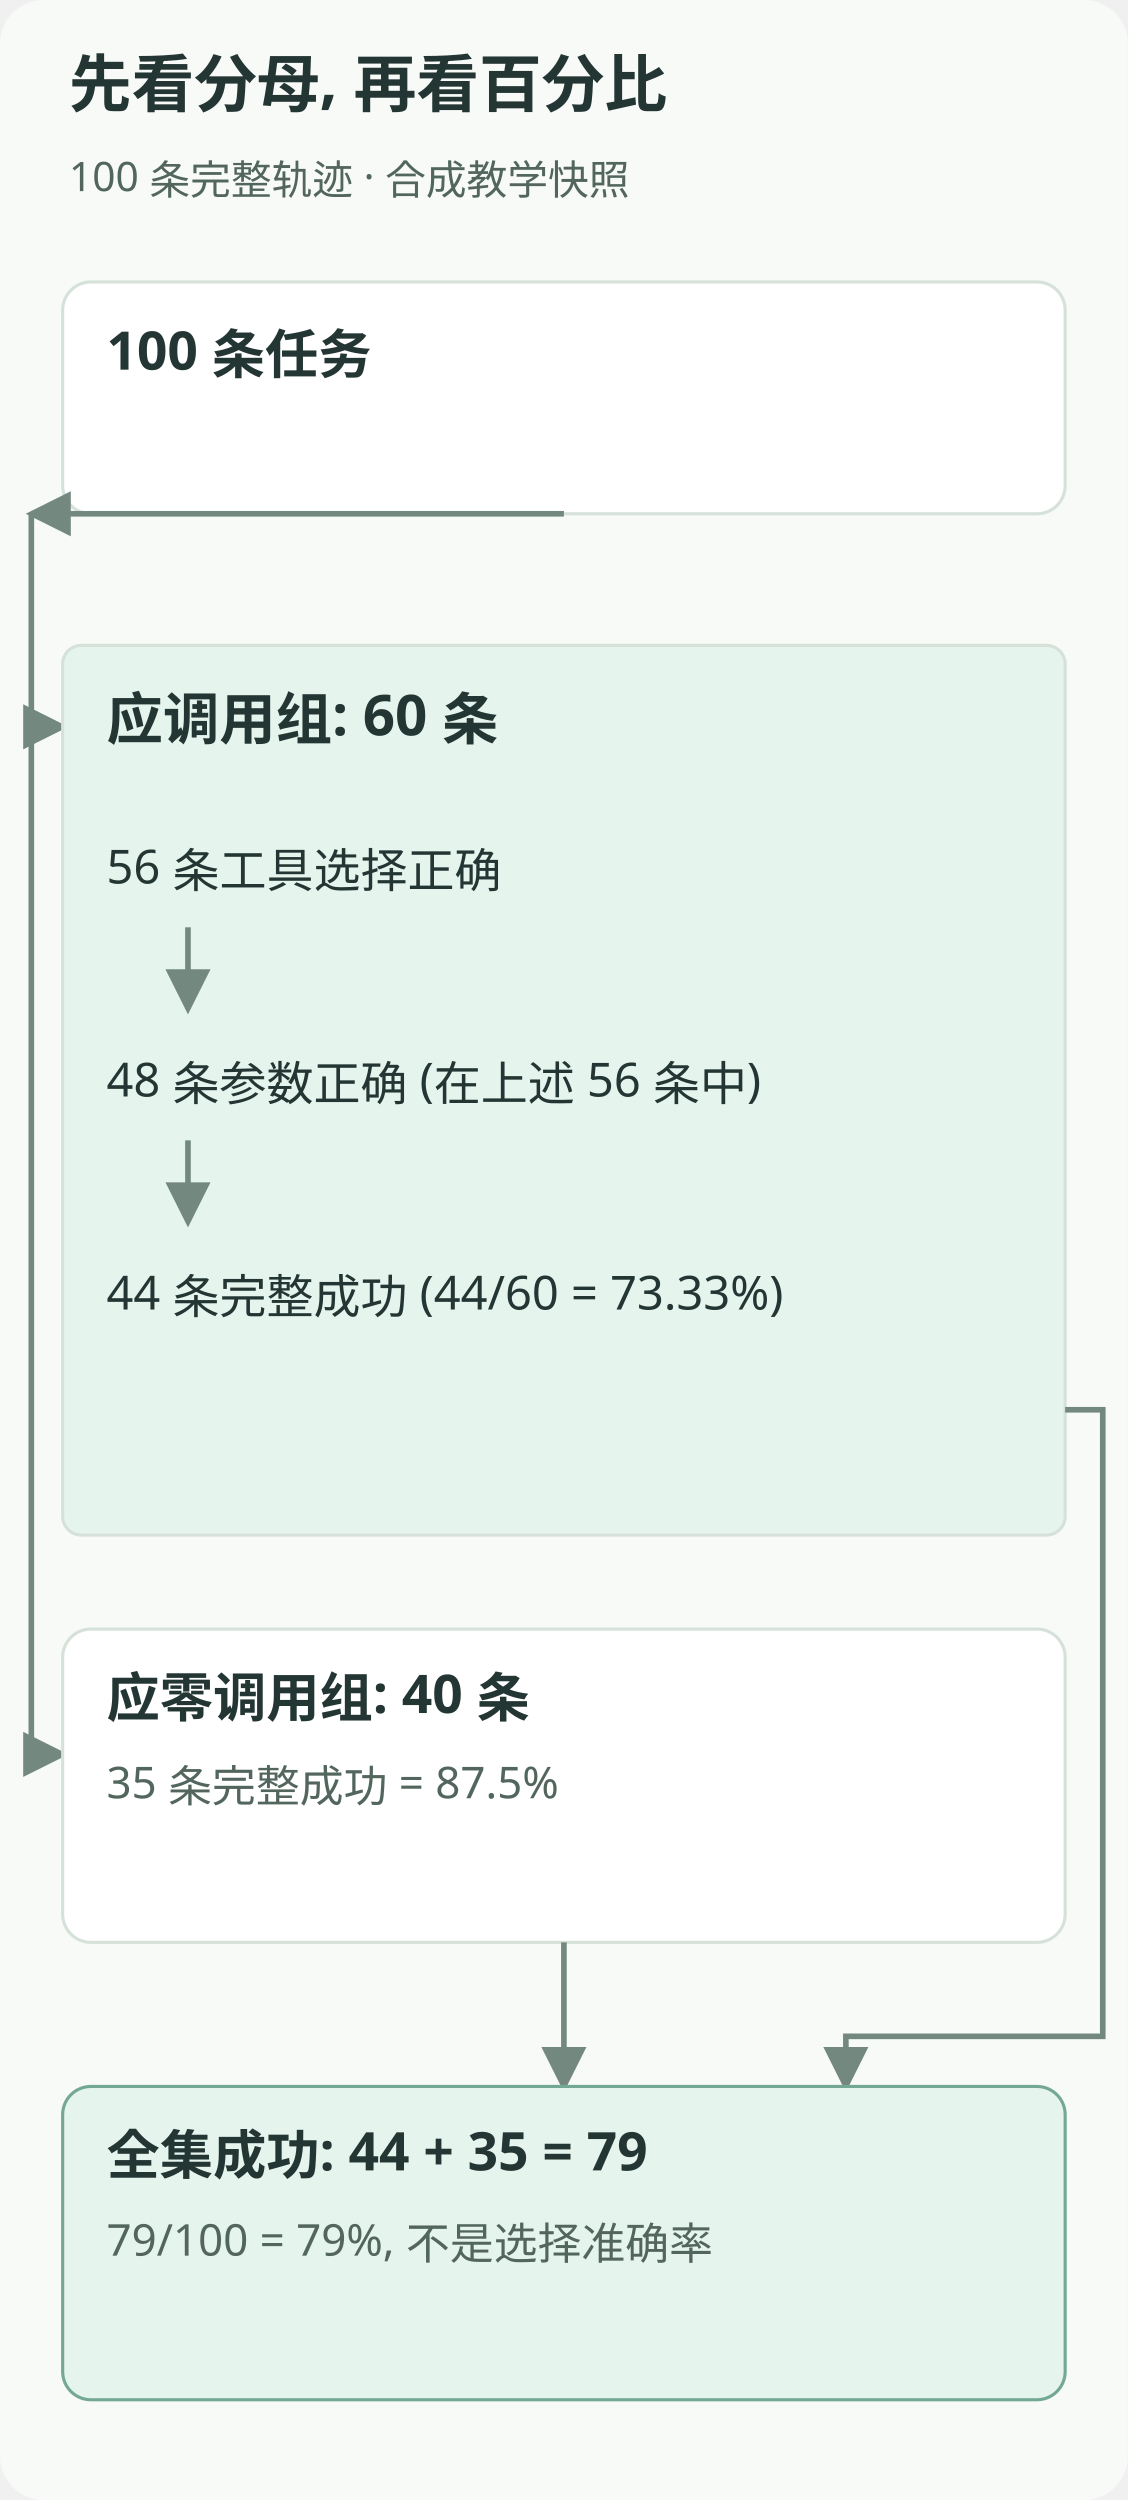
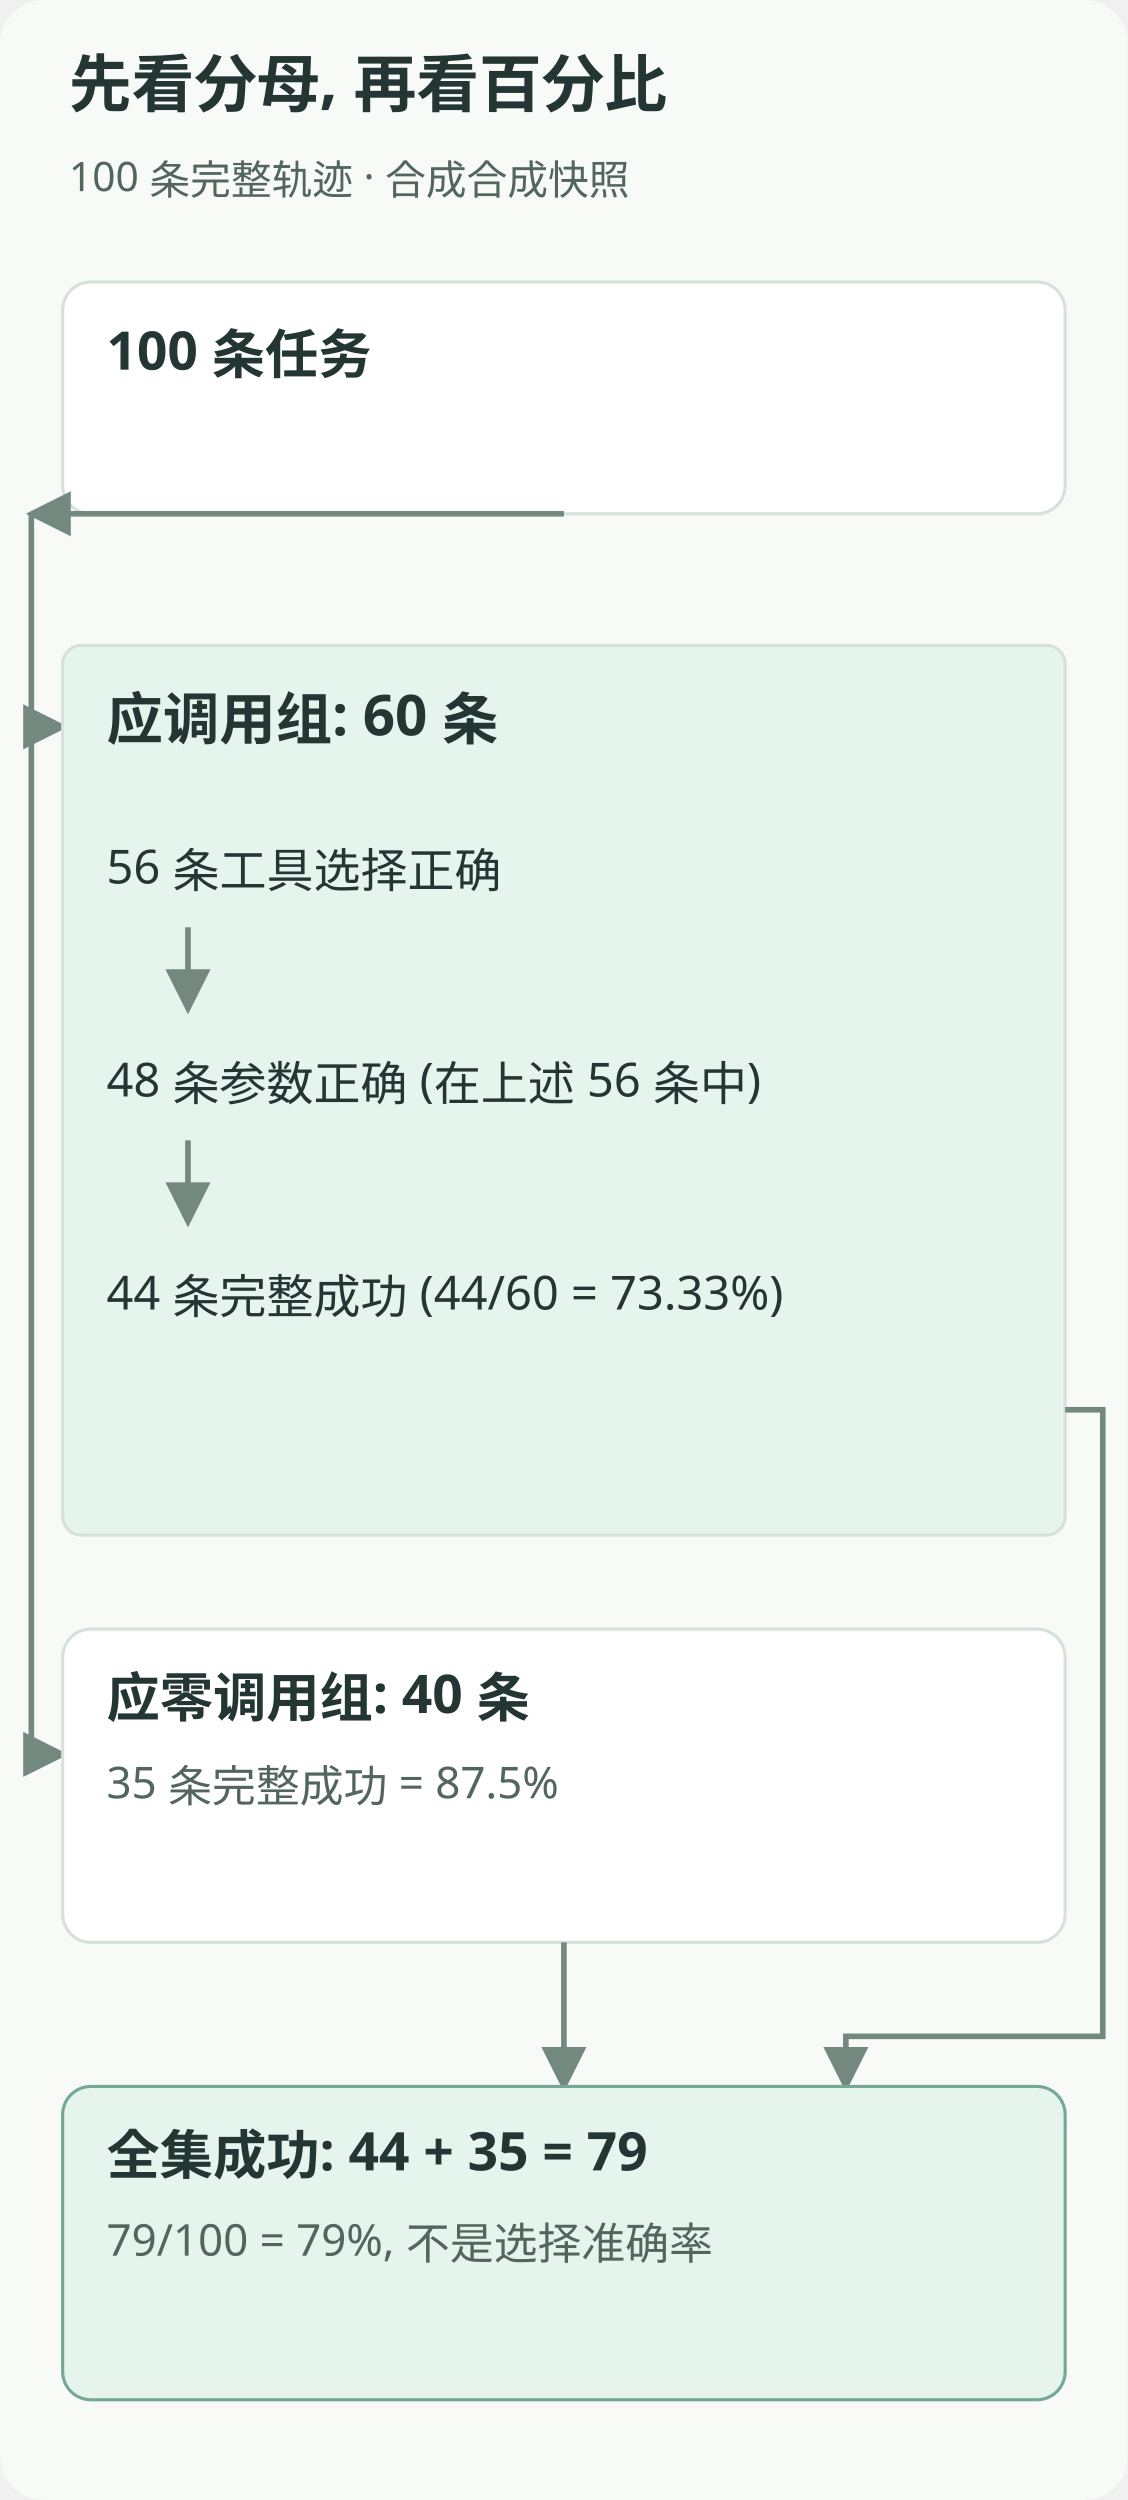
<svg xmlns="http://www.w3.org/2000/svg" width="360" height="798" viewBox="0 0 360 798" role="img" aria-label="先看分母, 再看百分比">
  <defs>
    <marker id="arrow" markerWidth="8" markerHeight="8" refX="7" refY="4" orient="auto">
      <path d="M0 0 L8 4 L0 8" fill="#738980" />
    </marker>
  </defs>
  <rect width="360" height="798" rx="14" fill="#f8faf8" />
  <g font-family="PingFang SC,Microsoft YaHei,sans-serif" fill="#243633">
    <text x="22" y="34" font-size="20" fill="#243633" font-weight="600">先看分母, 再看百分比</text>
-     <text x="22" y="61" font-size="13" fill="#52665d" font-weight="400">100 条完整轨迹 · 合成教学快照</text>
+     <text x="22" y="61" font-size="13" fill="#52665d" font-weight="400">100 条完整轨迹 · 合成合成快照</text>
    <rect x="20" y="90" width="320" height="74" rx="9" fill="#ffffff" stroke="#d6e1da" />
    <text x="34" y="118" font-size="17" fill="#243633" font-weight="600">100 条任务</text>
    <path d="M10 164 L10 560" fill="none" stroke="#738980" stroke-width="1.8" />
    <path d="M180 164 L10 164" fill="none" stroke="#738980" stroke-width="1.8" marker-end="url(#arrow)" />
    <path d="M10 232 L20 232" fill="none" stroke="#738980" stroke-width="1.8" marker-end="url(#arrow)" />
    <path d="M10 560 L20 560" fill="none" stroke="#738980" stroke-width="1.8" marker-end="url(#arrow)" />
    <rect x="20" y="206" width="320" height="284" fill="#e6f4ee" stroke="#d6e1da" rx="6" />
    <text x="34" y="236" font-size="18" fill="#243633" font-weight="600">应调用组: 60 条</text>
    <text x="34" y="282" font-size="15" fill="#243633" font-weight="400">56 条工具选择正确</text>
    <path d="M60 296 L60 322" fill="none" stroke="#738980" stroke-width="1.8" marker-end="url(#arrow)" />
    <text x="34" y="350" font-size="15" fill="#243633" font-weight="400">48 条参数正确 (在上述 56 条中)</text>
    <path d="M60 364 L60 390" fill="none" stroke="#738980" stroke-width="1.8" marker-end="url(#arrow)" />
    <text x="34" y="418" font-size="15" fill="#243633" font-weight="400">44 条完整成功 (44/60 = 73.33%)</text>
    <rect x="20" y="520" width="320" height="100" rx="9" fill="#ffffff" stroke="#d6e1da" />
    <text x="34" y="548" font-size="17" fill="#243633" font-weight="600">应零调用组: 40 条</text>
    <text x="34" y="574" font-size="14" fill="#52665d" font-weight="400">35 条完整成功 = 87.5%</text>
    <path d="M180 620 L180 666" fill="none" stroke="#738980" stroke-width="1.8" marker-end="url(#arrow)" />
    <path d="M340 450 L352 450 L352 650 L270 650 L270 666" fill="none" stroke="#738980" stroke-width="1.8" marker-end="url(#arrow)" />
    <rect x="20" y="666" width="320" height="100" rx="9" fill="#e6f4ee" stroke="#73a893" />
    <text x="34" y="694" font-size="17" fill="#243633" font-weight="600">全集成功: 44 + 35 = 79</text>
    <text x="34" y="720" font-size="14" fill="#52665d" font-weight="400">79/100 = 79%, 不是选择准确率</text>
  </g>
</svg>
